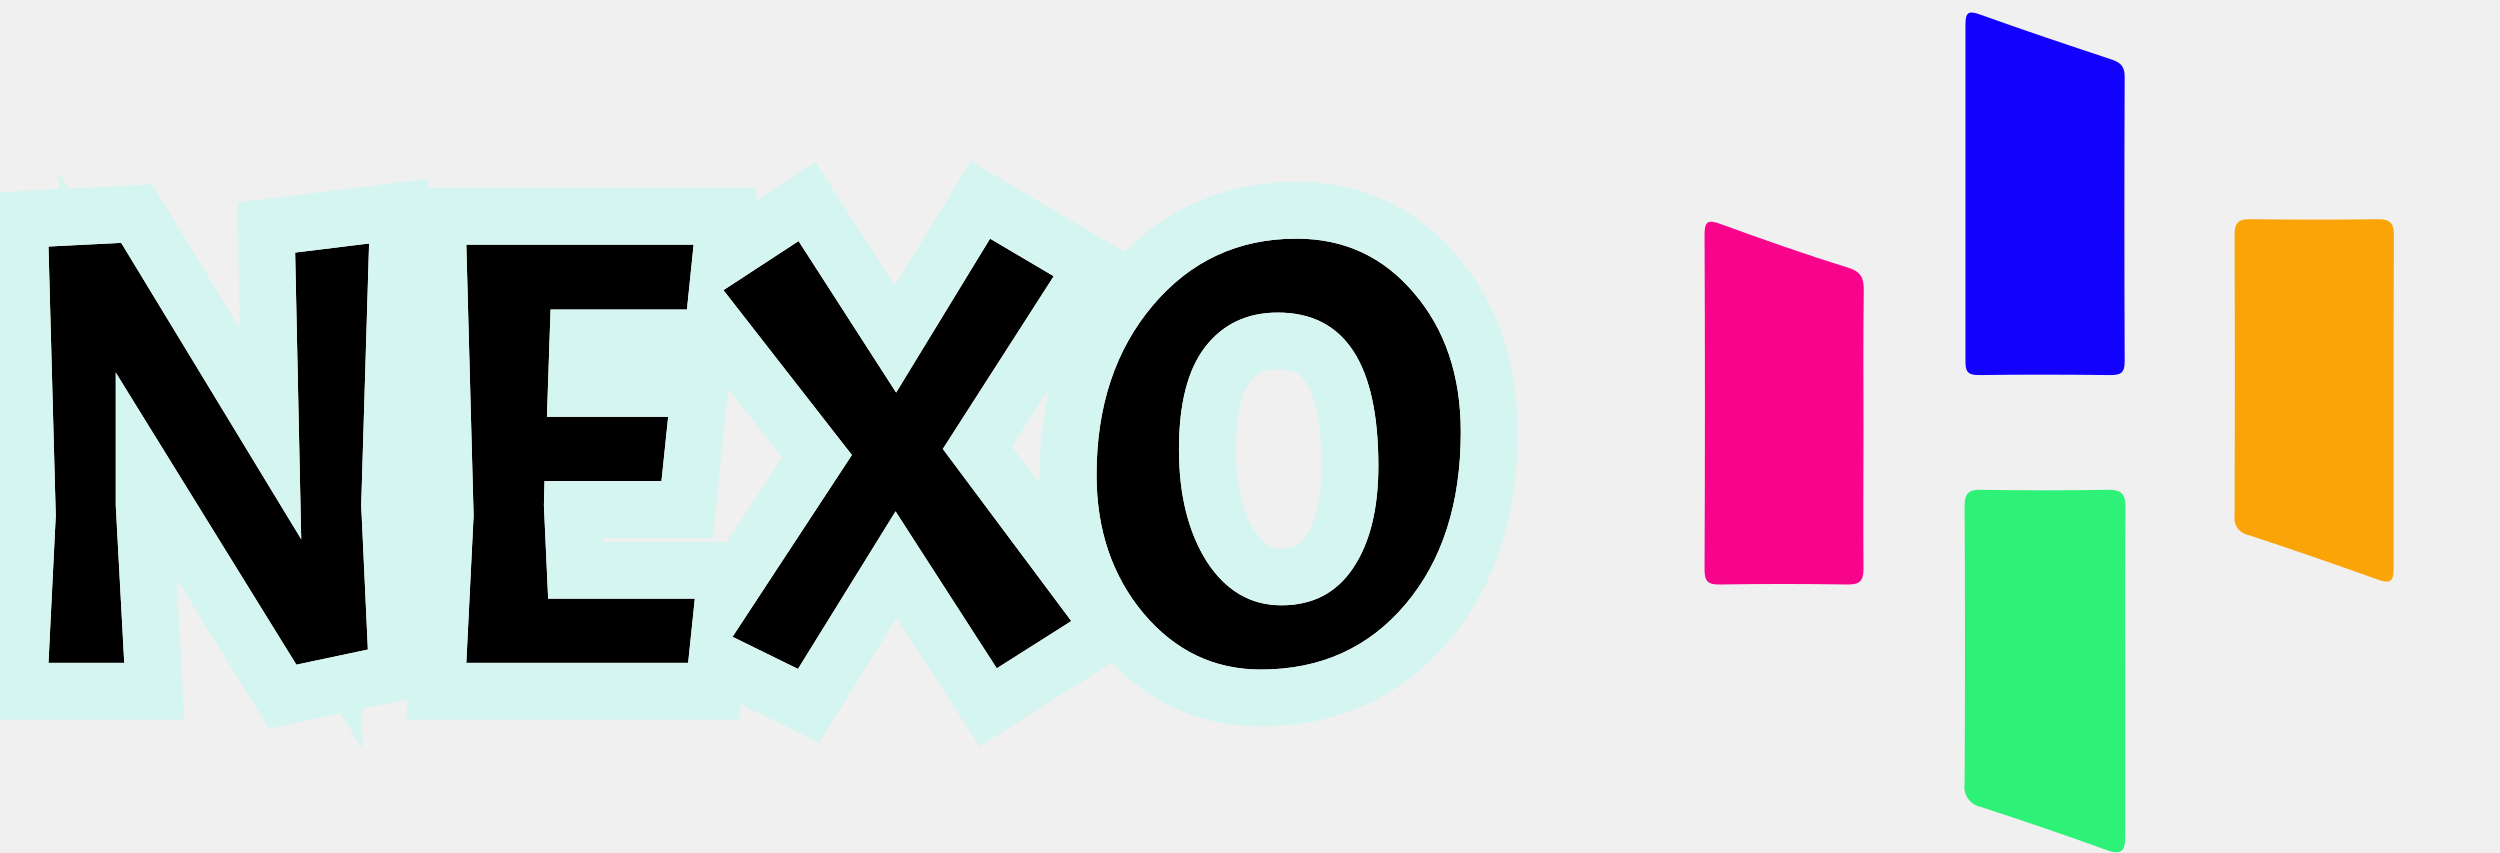
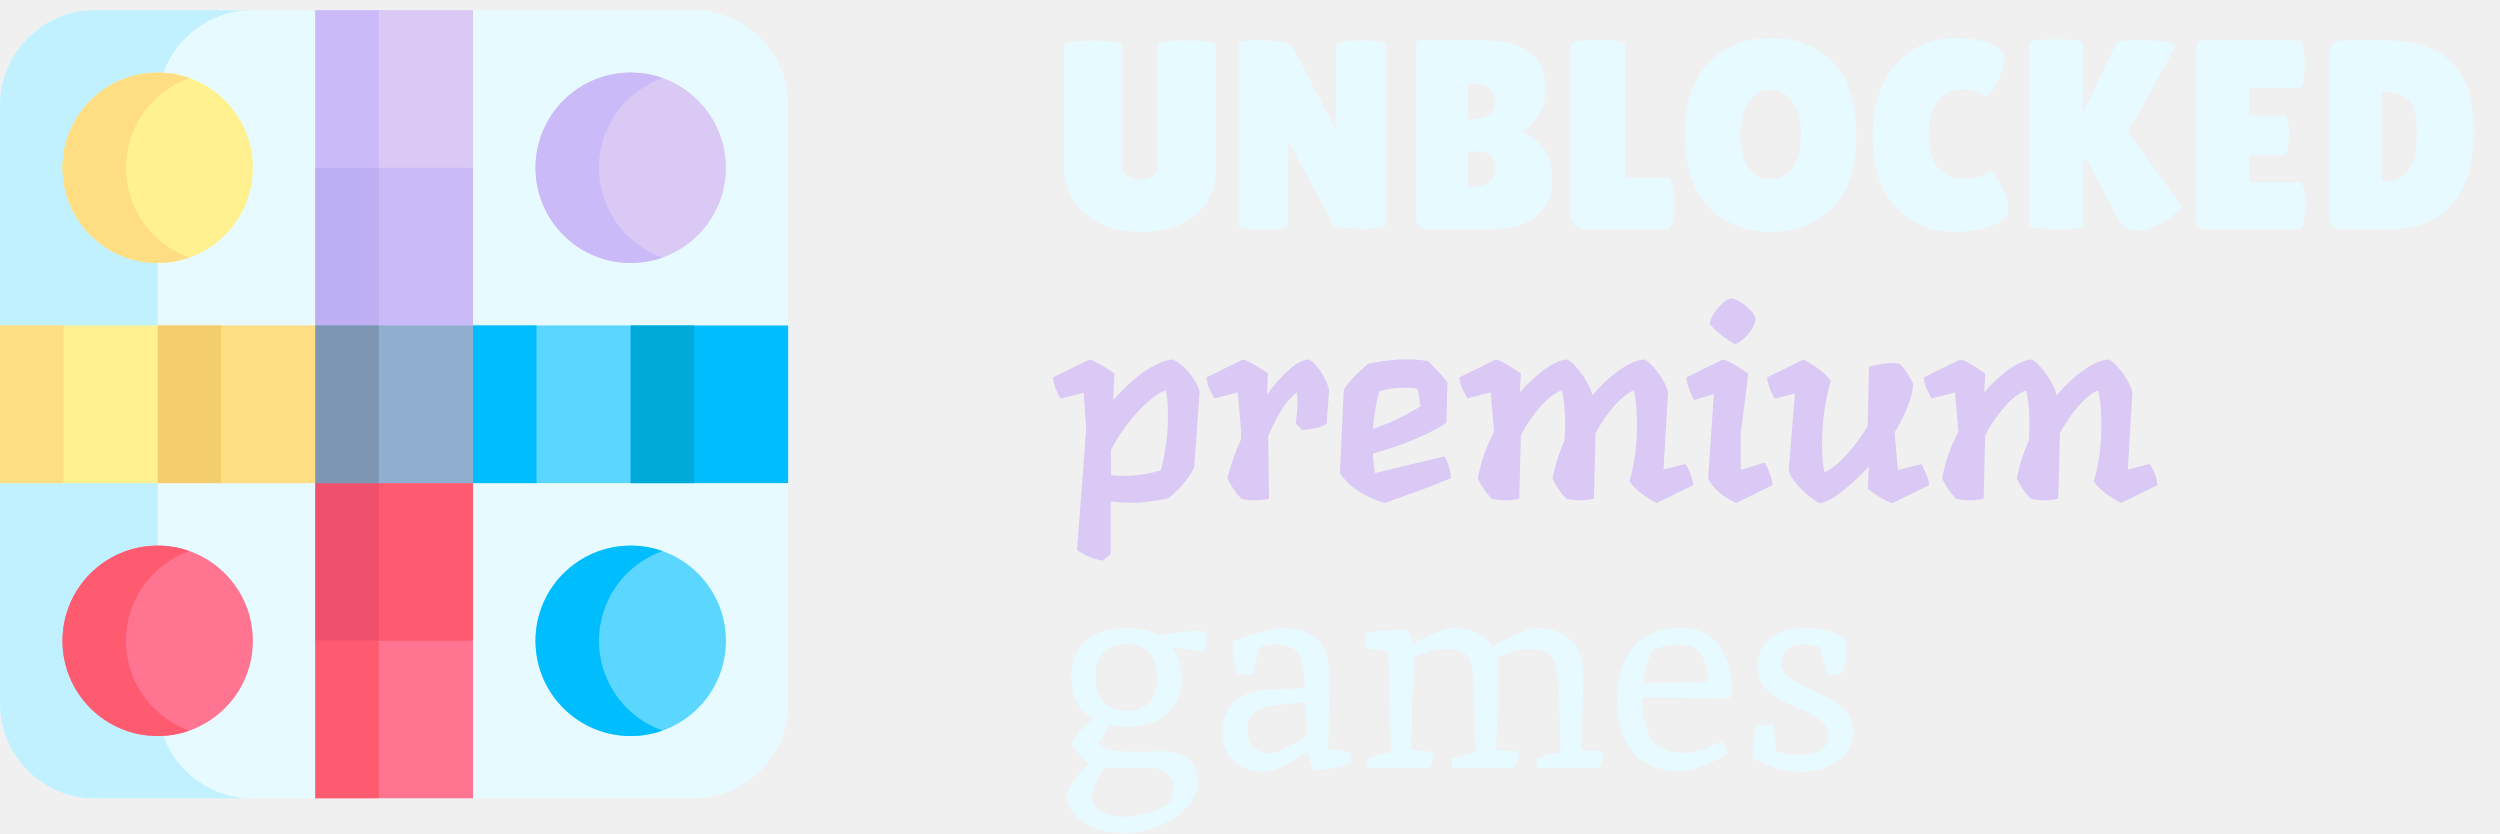
- <svg xmlns="http://www.w3.org/2000/svg" width="132" height="45" viewBox="0 0 132 45" fill="none">
-   <path d="M103.776 10.14V1.319C103.776 0.649 103.917 0.538 104.574 0.777C106.86 1.598 109.166 2.372 111.477 3.135C111.957 3.297 112.183 3.497 112.183 4.046C112.162 9.06 112.162 14.073 112.183 19.087C112.183 19.68 111.985 19.808 111.42 19.805C109.11 19.777 106.796 19.77 104.483 19.805C103.864 19.805 103.776 19.594 103.776 19.052V10.14Z" fill="#1201FD" />
-   <path d="M112.211 35.536V44.168C112.211 44.931 112.035 45.172 111.219 44.879C109.025 44.081 106.81 43.332 104.588 42.607C104.315 42.552 104.074 42.397 103.915 42.173C103.755 41.95 103.689 41.675 103.73 41.406C103.758 36.512 103.758 31.619 103.73 26.728C103.73 26.096 103.893 25.851 104.578 25.861C106.828 25.896 109.082 25.899 111.332 25.861C112.081 25.861 112.229 26.148 112.225 26.797C112.197 29.711 112.215 32.622 112.211 35.536Z" fill="#2EF278" />
-   <path d="M98.393 22.591C98.393 25.07 98.372 27.549 98.393 30.025C98.393 30.681 98.191 30.871 97.531 30.861C95.282 30.826 93.032 30.826 90.781 30.861C90.166 30.871 90 30.671 90 30.067C90.026 24.183 90.026 18.295 90 12.402C90 11.667 90.187 11.587 90.851 11.829C93.08 12.64 95.32 13.438 97.577 14.129C98.266 14.346 98.414 14.691 98.407 15.33C98.372 17.761 98.393 20.178 98.393 22.591Z" fill="#F8048C" />
-   <path d="M126.383 21.158V29.984C126.383 30.564 126.319 30.875 125.592 30.616C123.303 29.796 121.003 29.005 118.693 28.244C118.466 28.194 118.267 28.063 118.136 27.876C118.005 27.689 117.952 27.46 117.987 27.235C118.005 22.282 118.005 17.333 117.987 12.388C117.987 11.791 118.163 11.566 118.795 11.573C121.046 11.601 123.296 11.608 125.546 11.573C126.235 11.573 126.401 11.812 126.397 12.44C126.383 15.334 126.383 18.244 126.383 21.158Z" fill="#FBA408" />
-   <mask id="path-5-outside-1_50_54" maskUnits="userSpaceOnUse" x="-1" y="8" width="82" height="32" fill="black">
-     <rect fill="white" x="-1" y="8" width="82" height="32" />
-     <path d="M19.488 12.856L19.072 26.68L19.424 34.296L15.648 35.096L6.112 19.672V26.68L6.56 35H2.56L2.944 27.224L2.56 13.016L6.4 12.824L15.904 28.472L15.584 13.336L19.488 12.856ZM24.622 35L25.006 27.224L24.622 12.92H36.623L36.27 16.344H29.07L28.878 22.008H35.279L34.926 25.4H28.75L28.718 26.68L28.942 31.608H36.687L36.334 35H24.622ZM52.629 35.288L47.285 27L42.133 35.32L38.676 33.624L44.98 24.024L38.197 15.32L42.164 12.728L47.316 20.728L52.276 12.6L55.636 14.584L49.781 23.704L56.565 32.792L52.629 35.288ZM68.457 12.6C70.975 12.6 73.044 13.56 74.665 15.48C76.308 17.4 77.129 19.843 77.129 22.808C77.129 26.563 76.159 29.592 74.218 31.896C72.276 34.2 69.727 35.352 66.57 35.352C64.116 35.352 62.057 34.371 60.394 32.408C58.73 30.424 57.898 27.981 57.898 25.08C57.898 21.453 58.889 18.467 60.873 16.12C62.858 13.773 65.385 12.6 68.457 12.6ZM72.778 24.6C72.778 19.203 71.007 16.504 67.466 16.504C65.844 16.504 64.564 17.112 63.626 18.328C62.708 19.523 62.249 21.325 62.249 23.736C62.249 26.125 62.74 28.099 63.721 29.656C64.724 31.192 66.036 31.96 67.657 31.96C69.3 31.96 70.559 31.309 71.433 30.008C72.329 28.685 72.778 26.883 72.778 24.6Z" />
+ <svg xmlns="http://www.w3.org/2000/svg" width="135" height="45" viewBox="0 0 135 45" fill="none">
+   <mask id="mask0_17_57" style="mask-type:luminance" maskUnits="userSpaceOnUse" x="0" y="0" width="43" height="44">
+     <path d="M0 0.546H42.574V43.12H0V0.546Z" fill="white" />
  </mask>
-   <path d="M19.488 12.856L19.072 26.68L19.424 34.296L15.648 35.096L6.112 19.672V26.68L6.56 35H2.56L2.944 27.224L2.56 13.016L6.4 12.824L15.904 28.472L15.584 13.336L19.488 12.856ZM24.622 35L25.006 27.224L24.622 12.92H36.623L36.27 16.344H29.07L28.878 22.008H35.279L34.926 25.4H28.75L28.718 26.68L28.942 31.608H36.687L36.334 35H24.622ZM52.629 35.288L47.285 27L42.133 35.32L38.676 33.624L44.98 24.024L38.197 15.32L42.164 12.728L47.316 20.728L52.276 12.6L55.636 14.584L49.781 23.704L56.565 32.792L52.629 35.288ZM68.457 12.6C70.975 12.6 73.044 13.56 74.665 15.48C76.308 17.4 77.129 19.843 77.129 22.808C77.129 26.563 76.159 29.592 74.218 31.896C72.276 34.2 69.727 35.352 66.57 35.352C64.116 35.352 62.057 34.371 60.394 32.408C58.73 30.424 57.898 27.981 57.898 25.08C57.898 21.453 58.889 18.467 60.873 16.12C62.858 13.773 65.385 12.6 68.457 12.6ZM72.778 24.6C72.778 19.203 71.007 16.504 67.466 16.504C65.844 16.504 64.564 17.112 63.626 18.328C62.708 19.523 62.249 21.325 62.249 23.736C62.249 26.125 62.74 28.099 63.721 29.656C64.724 31.192 66.036 31.96 67.657 31.96C69.3 31.96 70.559 31.309 71.433 30.008C72.329 28.685 72.778 26.883 72.778 24.6Z" fill="black" />
-   <path d="M19.488 12.856L22.487 12.946L22.592 9.452L19.122 9.878L19.488 12.856ZM19.072 26.68L16.073 26.59L16.07 26.704L16.075 26.819L19.072 26.68ZM19.424 34.296L20.046 37.231L22.538 36.703L22.421 34.157L19.424 34.296ZM15.648 35.096L13.096 36.674L14.206 38.468L16.27 38.031L15.648 35.096ZM6.112 19.672L8.664 18.094L3.112 9.115V19.672H6.112ZM6.112 26.68H3.112V26.761L3.116 26.841L6.112 26.68ZM6.56 35V38H9.726L9.556 34.839L6.56 35ZM2.56 35L-0.436 34.852L-0.592 38H2.56V35ZM2.944 27.224L5.94 27.372L5.946 27.258L5.943 27.143L2.944 27.224ZM2.56 13.016L2.41 10.02L-0.518 10.166L-0.439 13.097L2.56 13.016ZM6.4 12.824L8.964 11.267L8.036 9.738L6.25 9.828L6.4 12.824ZM15.904 28.472L13.34 30.029L19.14 39.578L18.903 28.409L15.904 28.472ZM15.584 13.336L15.218 10.358L12.527 10.689L12.585 13.399L15.584 13.336ZM16.489 12.766L16.073 26.59L22.071 26.77L22.487 12.946L16.489 12.766ZM16.075 26.819L16.427 34.434L22.421 34.157L22.069 26.541L16.075 26.819ZM18.802 31.361L15.026 32.161L16.27 38.031L20.046 37.231L18.802 31.361ZM18.2 33.518L8.664 18.094L3.56 21.25L13.096 36.674L18.2 33.518ZM3.112 19.672V26.68H9.112V19.672H3.112ZM3.116 26.841L3.564 35.161L9.556 34.839L9.108 26.519L3.116 26.841ZM6.56 32H2.56V38H6.56V32ZM5.556 35.148L5.94 27.372L-0.052 27.076L-0.436 34.852L5.556 35.148ZM5.943 27.143L5.559 12.935L-0.439 13.097L-0.055 27.305L5.943 27.143ZM2.71 16.012L6.55 15.82L6.25 9.828L2.41 10.02L2.71 16.012ZM3.836 14.381L13.34 30.029L18.468 26.915L8.964 11.267L3.836 14.381ZM18.903 28.409L18.583 13.273L12.585 13.399L12.905 28.535L18.903 28.409ZM15.95 16.314L19.854 15.834L19.122 9.878L15.218 10.358L15.95 16.314ZM24.622 35L21.626 34.852L21.471 38H24.622V35ZM25.006 27.224L28.003 27.372L28.009 27.258L28.005 27.143L25.006 27.224ZM24.622 12.92V9.92H21.541L21.624 13.001L24.622 12.92ZM36.623 12.92L39.607 13.227L39.947 9.92H36.623V12.92ZM36.27 16.344V19.344H38.978L39.255 16.651L36.27 16.344ZM29.07 16.344V13.344H26.171L26.072 16.242L29.07 16.344ZM28.878 22.008L25.88 21.906L25.775 25.008H28.878V22.008ZM35.279 22.008L38.263 22.318L38.606 19.008H35.279V22.008ZM34.926 25.4V28.4H37.631L37.91 25.71L34.926 25.4ZM28.75 25.4V22.4H25.825L25.751 25.325L28.75 25.4ZM28.718 26.68L25.719 26.605L25.717 26.711L25.722 26.816L28.718 26.68ZM28.942 31.608L25.946 31.744L26.076 34.608H28.942V31.608ZM36.687 31.608L39.67 31.918L40.014 28.608H36.687V31.608ZM36.334 35V38H39.039L39.319 35.31L36.334 35ZM27.619 35.148L28.003 27.372L22.01 27.076L21.626 34.852L27.619 35.148ZM28.005 27.143L27.621 12.839L21.624 13.001L22.008 27.305L28.005 27.143ZM24.622 15.92H36.623V9.92H24.622V15.92ZM33.638 12.613L33.286 16.037L39.255 16.651L39.607 13.227L33.638 12.613ZM36.27 13.344H29.07V19.344H36.27V13.344ZM26.072 16.242L25.88 21.906L31.877 22.11L32.069 16.446L26.072 16.242ZM28.878 25.008H35.279V19.008H28.878V25.008ZM32.294 21.698L31.942 25.09L37.91 25.71L38.263 22.318L32.294 21.698ZM34.926 22.4H28.75V28.4H34.926V22.4ZM25.751 25.325L25.719 26.605L31.718 26.755L31.75 25.475L25.751 25.325ZM25.722 26.816L25.946 31.744L31.939 31.472L31.715 26.544L25.722 26.816ZM28.942 34.608H36.687V28.608H28.942V34.608ZM33.703 31.298L33.35 34.69L39.319 35.31L39.67 31.918L33.703 31.298ZM36.334 32H24.622V38H36.334V32ZM52.629 35.288L50.107 36.914L51.721 39.416L54.235 37.822L52.629 35.288ZM47.285 27L49.806 25.374L47.233 21.384L44.734 25.421L47.285 27ZM42.133 35.32L40.811 38.013L43.252 39.211L44.683 36.899L42.133 35.32ZM38.676 33.624L36.169 31.977L34.303 34.819L37.355 36.317L38.676 33.624ZM44.98 24.024L47.488 25.671L48.668 23.875L47.347 22.18L44.98 24.024ZM38.197 15.32L36.556 12.808L33.825 14.592L35.83 17.164L38.197 15.32ZM42.164 12.728L44.687 11.104L43.052 8.565L40.524 10.216L42.164 12.728ZM47.316 20.728L44.794 22.352L47.385 26.375L49.877 22.291L47.316 20.728ZM52.276 12.6L53.802 10.017L51.256 8.513L49.716 11.037L52.276 12.6ZM55.636 14.584L58.161 16.205L59.844 13.584L57.162 12.001L55.636 14.584ZM49.781 23.704L47.256 22.083L46.133 23.832L47.376 25.499L49.781 23.704ZM56.565 32.792L58.171 35.325L60.905 33.592L58.969 30.997L56.565 32.792ZM55.15 33.662L49.806 25.374L44.763 28.626L50.107 36.914L55.15 33.662ZM44.734 25.421L39.582 33.741L44.683 36.899L49.835 28.579L44.734 25.421ZM43.454 32.627L39.998 30.931L37.355 36.317L40.811 38.013L43.454 32.627ZM41.184 35.271L47.488 25.671L42.473 22.377L36.169 31.977L41.184 35.271ZM47.347 22.18L40.563 13.476L35.83 17.164L42.614 25.868L47.347 22.18ZM39.837 17.832L43.805 15.24L40.524 10.216L36.556 12.808L39.837 17.832ZM39.642 14.352L44.794 22.352L49.839 19.104L44.687 11.104L39.642 14.352ZM49.877 22.291L54.837 14.163L49.716 11.037L44.756 19.165L49.877 22.291ZM50.751 15.183L54.111 17.167L57.162 12.001L53.802 10.017L50.751 15.183ZM53.112 12.963L47.256 22.083L52.305 25.325L58.161 16.205L53.112 12.963ZM47.376 25.499L54.16 34.587L58.969 30.997L52.185 21.909L47.376 25.499ZM54.958 30.259L51.022 32.755L54.235 37.822L58.171 35.325L54.958 30.259ZM74.665 15.48L72.373 17.416L72.38 17.423L72.386 17.43L74.665 15.48ZM74.218 31.896L71.923 29.963L74.218 31.896ZM60.394 32.408L58.095 34.336L58.1 34.342L58.105 34.348L60.394 32.408ZM63.626 18.328L61.251 16.495L61.246 16.501L63.626 18.328ZM63.721 29.656L61.183 31.255L61.196 31.276L61.209 31.296L63.721 29.656ZM71.433 30.008L68.95 28.325L68.944 28.334L71.433 30.008ZM68.457 15.6C70.093 15.6 71.323 16.172 72.373 17.416L76.958 13.544C74.765 10.948 71.857 9.6 68.457 9.6V15.6ZM72.386 17.43C73.485 18.715 74.129 20.427 74.129 22.808H80.129C80.129 19.258 79.131 16.085 76.945 13.53L72.386 17.43ZM74.129 22.808C74.129 26.035 73.305 28.323 71.923 29.963L76.512 33.829C79.013 30.861 80.129 27.09 80.129 22.808H74.129ZM71.923 29.963C70.583 31.554 68.891 32.352 66.57 32.352V38.352C70.563 38.352 73.97 36.846 76.512 33.829L71.923 29.963ZM66.57 32.352C65.046 32.352 63.808 31.796 62.682 30.468L58.105 34.348C60.307 36.946 63.187 38.352 66.57 38.352V32.352ZM62.692 30.48C61.536 29.102 60.898 27.367 60.898 25.08H54.898C54.898 28.596 55.923 31.746 58.095 34.336L62.692 30.48ZM60.898 25.08C60.898 22.028 61.718 19.768 63.164 18.057L58.583 14.183C56.061 17.166 54.898 20.878 54.898 25.08H60.898ZM63.164 18.057C64.579 16.384 66.269 15.6 68.457 15.6V9.6C64.502 9.6 61.136 11.162 58.583 14.183L63.164 18.057ZM75.778 24.6C75.778 21.669 75.314 18.949 73.958 16.882C72.457 14.595 70.131 13.504 67.466 13.504V19.504C68.342 19.504 68.671 19.762 68.941 20.174C69.356 20.805 69.778 22.134 69.778 24.6H75.778ZM67.466 13.504C64.974 13.504 62.793 14.497 61.251 16.495L66 20.161C66.335 19.727 66.714 19.504 67.466 19.504V13.504ZM61.246 16.501C59.748 18.451 59.249 21.033 59.249 23.736H65.249C65.249 21.618 65.668 20.594 66.005 20.155L61.246 16.501ZM59.249 23.736C59.249 26.525 59.823 29.096 61.183 31.255L66.26 28.057C65.658 27.102 65.249 25.725 65.249 23.736H59.249ZM61.209 31.296C62.681 33.55 64.876 34.96 67.657 34.96V28.96C67.197 28.96 66.768 28.834 66.234 28.016L61.209 31.296ZM67.657 34.96C70.242 34.96 72.46 33.858 73.923 31.681L68.944 28.334C68.657 28.761 68.358 28.96 67.657 28.96V34.96ZM73.917 31.691C75.265 29.7 75.778 27.236 75.778 24.6H69.778C69.778 26.529 69.394 27.67 68.95 28.326L73.917 31.691Z" fill="#D5F5F0" mask="url(#path-5-outside-1_50_54)" />
+   <g mask="url(#mask0_17_57)">
+     <path d="M42.574 17.576V5.686C42.574 2.847 40.273 0.546 37.434 0.546H25.544L21.287 4.803L17.03 0.546H5.14C2.301 0.546 0 2.847 0 5.686V17.576L4.257 21.833L0 26.09V37.98C0 40.819 2.301 43.12 5.14 43.12H17.03L21.287 38.862L25.544 43.12H37.434C40.273 43.12 42.574 40.819 42.574 37.98V26.09L38.316 21.833L42.574 17.576Z" fill="#E7FAFF" />
+     <path d="M13.655 0.546H5.14C2.301 0.546 0 2.847 0 5.686V17.576L4.257 21.833L0 26.09V37.98C0 40.819 2.301 43.12 5.14 43.12H13.655C10.816 43.12 8.515 40.819 8.515 37.98V5.686C8.515 2.847 10.816 0.546 13.655 0.546Z" fill="#C1F1FF" />
+     <path d="M25.544 17.576L21.287 18.432L17.029 17.576V9.061L21.287 8.204L25.544 9.061V17.576Z" fill="#CABAF7" />
+     <path d="M20.456 8.371L17.029 9.061V17.576L20.456 18.265V8.371Z" fill="#BDAFF2" />
+     <path d="M8.515 26.09L7.658 21.833L8.515 17.576H17.03L17.886 21.833L17.03 26.09H8.515Z" fill="#FFDE83" />
+     <path d="M8.515 17.576L7.658 21.833L8.515 26.09H11.941V17.576H8.515Z" fill="#F4CD6C" />
+     <path d="M25.544 26.09L24.688 21.833L25.544 17.576H34.059L34.916 21.833L34.059 26.09H25.544Z" fill="#5AD6FF" />
+     <path d="M25.544 17.576L24.688 21.833L25.544 26.09H28.971V17.576H25.544Z" fill="#00BDFD" />
+     <path d="M25.544 34.605L21.287 35.462L17.029 34.605V26.09L21.287 25.234L25.544 26.09V34.605Z" fill="#FE5B70" />
+     <path d="M20.456 25.401L17.029 26.09V34.605L20.456 35.294V25.401Z" fill="#EF506B" />
+     <path d="M25.544 26.09H17.029V17.576H25.544V26.09Z" fill="#90AECF" />
+     <path d="M20.456 17.576H17.029V26.09H20.456V17.576Z" fill="#7C96B3" />
+     <path d="M25.544 43.12H17.029V34.605H25.544V43.12Z" fill="#FF7591" />
+     <path d="M20.456 34.605H17.029V43.12H20.456V34.605Z" fill="#FE5B70" />
+     <path d="M25.544 9.061H17.029V0.546H25.544V9.061Z" fill="#D9C9F4" />
+     <path d="M20.456 0.546H17.029V9.061H20.456V0.546Z" fill="#CABAF7" />
+     <path d="M0 17.576H8.515V26.09H0V17.576Z" fill="#FFF18F" />
+     <path d="M0 26.09H3.426V17.576H0V26.09Z" fill="#FFDE83" />
+     <path d="M34.059 17.576H42.574V26.09H34.059V17.576Z" fill="#00BDFD" />
+     <path d="M34.059 26.09H37.486V17.576H34.059V26.09Z" fill="#00AAD8" />
+     <path d="M13.654 9.061C13.654 11.899 11.353 14.2 8.515 14.2C5.676 14.2 3.375 11.899 3.375 9.061C3.375 6.222 5.676 3.921 8.515 3.921C11.353 3.921 13.654 6.222 13.654 9.061Z" fill="#FFF18F" />
+     <path d="M6.802 9.061C6.802 6.823 8.232 4.92 10.228 4.215C9.678 4.02 9.099 3.921 8.515 3.921C5.676 3.921 3.375 6.222 3.375 9.061C3.375 11.899 5.676 14.2 8.515 14.2C9.099 14.201 9.678 14.101 10.228 13.907C8.232 13.201 6.802 11.298 6.802 9.061Z" fill="#FFDE83" />
+     <path d="M34.059 14.2C31.221 14.2 28.919 11.899 28.919 9.061C28.919 6.222 31.221 3.921 34.059 3.921C36.898 3.921 39.199 6.222 39.199 9.061C39.199 11.899 36.898 14.2 34.059 14.2Z" fill="#D9C9F4" />
+     <path d="M32.346 9.061C32.346 6.823 33.776 4.92 35.772 4.215C35.222 4.02 34.643 3.921 34.059 3.921C31.221 3.921 28.919 6.222 28.919 9.061C28.919 11.899 31.221 14.2 34.059 14.2C34.643 14.201 35.222 14.101 35.772 13.907C33.776 13.201 32.346 11.298 32.346 9.061Z" fill="#CABAF7" />
+     <path d="M28.92 34.605C28.92 31.767 31.221 29.465 34.059 29.465C36.898 29.465 39.199 31.767 39.199 34.605C39.199 37.444 36.898 39.745 34.059 39.745C31.221 39.745 28.92 37.444 28.92 34.605Z" fill="#5AD6FF" />
+     <path d="M32.346 34.605C32.346 32.367 33.776 30.465 35.772 29.759C35.222 29.564 34.643 29.465 34.059 29.465C31.221 29.465 28.919 31.767 28.919 34.605C28.919 37.444 31.221 39.745 34.059 39.745C34.643 39.745 35.222 39.646 35.772 39.451C33.776 38.745 32.346 36.843 32.346 34.605Z" fill="#00BDFD" />
+     <path d="M8.515 29.465C11.354 29.465 13.655 31.767 13.655 34.605C13.655 37.444 11.354 39.745 8.515 39.745C5.676 39.745 3.375 37.444 3.375 34.605C3.375 31.767 5.676 29.465 8.515 29.465Z" fill="#FF7591" />
+     <path d="M6.802 34.605C6.802 32.367 8.232 30.465 10.228 29.759C9.678 29.564 9.099 29.465 8.515 29.465C5.676 29.465 3.375 31.767 3.375 34.605C3.375 37.444 5.676 39.745 8.515 39.745C9.099 39.745 9.678 39.646 10.228 39.451C8.232 38.745 6.802 36.843 6.802 34.605Z" fill="#FE5B70" />
+   </g>
+   <path d="M62.495 2.474C62.495 2.28 63.019 2.183 64.067 2.183C65.125 2.183 65.654 2.28 65.654 2.474V9.155C65.654 10.145 65.3 10.955 64.591 11.586C63.883 12.207 62.903 12.518 61.651 12.518C60.409 12.518 59.395 12.197 58.609 11.557C57.833 10.907 57.445 10.033 57.445 8.937V2.489C57.445 2.295 57.969 2.198 59.017 2.198C60.074 2.198 60.603 2.295 60.603 2.489V9.053C60.603 9.247 60.705 9.403 60.909 9.519C61.122 9.636 61.346 9.694 61.578 9.694C61.811 9.694 62.02 9.64 62.204 9.534C62.398 9.427 62.495 9.267 62.495 9.053V2.474Z" fill="#E7FAFF" />
+   <path d="M74.852 12.052C74.852 12.255 74.396 12.357 73.484 12.357C72.572 12.357 72.077 12.285 71.999 12.139L69.568 7.598V12.124C69.568 12.299 69.117 12.386 68.215 12.386C67.322 12.386 66.876 12.299 66.876 12.124V2.387C66.876 2.241 67.259 2.169 68.025 2.169C68.326 2.169 68.675 2.198 69.073 2.256C69.481 2.305 69.728 2.402 69.816 2.547L72.144 7.03V2.46C72.144 2.275 72.596 2.183 73.498 2.183C74.401 2.183 74.852 2.275 74.852 2.46V12.052Z" fill="#E7FAFF" />
+   <path d="M83.46 4.818C83.46 5.827 83.024 6.593 82.15 7.117C82.626 7.292 83.024 7.593 83.344 8.02C83.664 8.447 83.824 9.053 83.824 9.839C83.824 10.616 83.533 11.232 82.951 11.688C82.378 12.144 81.554 12.372 80.477 12.372H77.041C76.876 12.372 76.741 12.319 76.634 12.212C76.527 12.095 76.474 11.945 76.474 11.761V2.445C76.474 2.338 76.488 2.271 76.517 2.241C76.556 2.203 76.629 2.183 76.736 2.183H80.054C82.325 2.183 83.46 3.061 83.46 4.818ZM79.268 4.541V6.448H79.341C80.273 6.448 80.739 6.137 80.739 5.516C80.739 5.177 80.646 4.929 80.462 4.774C80.287 4.619 79.991 4.541 79.574 4.541H79.268ZM79.268 8.165V10.058H79.53C79.948 10.058 80.253 9.98 80.447 9.825C80.641 9.669 80.739 9.422 80.739 9.082C80.739 8.743 80.646 8.505 80.462 8.369C80.287 8.233 79.991 8.165 79.574 8.165H79.268Z" fill="#E7FAFF" />
+   <path d="M84.81 11.513V2.46C84.81 2.256 85.3 2.154 86.28 2.154C87.27 2.154 87.765 2.256 87.765 2.46V9.592H90.007C90.181 9.592 90.302 9.82 90.371 10.276C90.4 10.499 90.414 10.727 90.414 10.96C90.414 11.193 90.4 11.431 90.371 11.673C90.293 12.139 90.167 12.372 89.992 12.372H85.509C85.296 12.372 85.126 12.285 85 12.11C84.873 11.935 84.81 11.736 84.81 11.513Z" fill="#E7FAFF" />
+   <path d="M95.604 12.518C94.246 12.518 93.135 12.071 92.271 11.178C91.417 10.286 90.99 8.985 90.99 7.278C90.99 5.56 91.422 4.26 92.285 3.377C93.159 2.494 94.28 2.052 95.648 2.052C97.026 2.052 98.137 2.489 98.981 3.362C99.825 4.226 100.247 5.541 100.247 7.307C100.247 9.063 99.815 10.373 98.952 11.237C98.088 12.091 96.972 12.518 95.604 12.518ZM95.619 4.847C95.153 4.847 94.76 5.06 94.44 5.487C94.129 5.914 93.974 6.516 93.974 7.292C93.974 8.059 94.124 8.651 94.425 9.068C94.726 9.475 95.119 9.679 95.604 9.679C96.099 9.679 96.497 9.471 96.798 9.053C97.108 8.636 97.263 8.039 97.263 7.263C97.263 6.487 97.103 5.89 96.783 5.473C96.473 5.055 96.084 4.847 95.619 4.847Z" fill="#E7FAFF" />
+   <path d="M105.579 2.052C106.287 2.052 106.908 2.154 107.442 2.358C107.985 2.552 108.257 2.819 108.257 3.158C108.257 3.498 108.126 3.92 107.864 4.425C107.612 4.92 107.398 5.167 107.223 5.167C107.175 5.167 107.117 5.143 107.049 5.094C106.991 5.036 106.845 4.978 106.612 4.92C106.389 4.852 106.195 4.818 106.03 4.818C105.467 4.818 105.011 5.017 104.662 5.415C104.322 5.812 104.152 6.424 104.152 7.248C104.152 8.064 104.327 8.67 104.676 9.068C105.035 9.466 105.486 9.665 106.03 9.665C106.253 9.665 106.5 9.636 106.772 9.577C107.054 9.509 107.253 9.417 107.369 9.301C107.388 9.281 107.427 9.272 107.485 9.272C107.544 9.272 107.65 9.383 107.806 9.606C107.971 9.82 108.121 10.106 108.257 10.465C108.393 10.815 108.461 11.086 108.461 11.28C108.461 11.659 108.169 11.96 107.587 12.183C107.005 12.406 106.316 12.518 105.52 12.518C104.24 12.518 103.187 12.066 102.362 11.164C101.537 10.261 101.125 8.99 101.125 7.35C101.125 5.701 101.547 4.405 102.391 3.464C103.245 2.523 104.307 2.052 105.579 2.052Z" fill="#E7FAFF" />
+   <path d="M112.486 12.168C112.486 12.314 112.03 12.386 111.118 12.386L110.303 12.343C109.817 12.304 109.575 12.236 109.575 12.139V2.372C109.575 2.208 110.06 2.125 111.03 2.125C112.001 2.125 112.486 2.208 112.486 2.372V6.099L114.262 2.372C114.329 2.237 114.718 2.169 115.426 2.169C116.717 2.169 117.396 2.28 117.464 2.503C117.464 2.523 117.459 2.542 117.449 2.562L114.917 7.132L117.857 11.193C117.857 11.212 117.765 11.295 117.58 11.44C117.134 11.829 116.61 12.134 116.008 12.357C115.824 12.425 115.639 12.459 115.455 12.459L115.106 12.43C114.795 12.352 114.553 12.154 114.378 11.833L112.719 8.66H112.486V12.168Z" fill="#E7FAFF" />
+   <path d="M123.331 6.23C123.516 6.23 123.608 6.569 123.608 7.248C123.608 7.452 123.583 7.695 123.535 7.976C123.496 8.248 123.419 8.384 123.302 8.384H121.454V9.839H124.132C124.297 9.839 124.408 10.053 124.466 10.48C124.496 10.664 124.51 10.863 124.51 11.076C124.51 11.28 124.481 11.547 124.423 11.877C124.365 12.207 124.268 12.372 124.132 12.372H119.154C118.785 12.372 118.601 12.222 118.601 11.921V2.562C118.601 2.309 118.712 2.183 118.935 2.183H124.146C124.35 2.183 124.452 2.615 124.452 3.479C124.452 4.333 124.35 4.76 124.146 4.76H121.454V6.23H123.331Z" fill="#E7FAFF" />
+   <path d="M125.779 11.702V2.969C125.779 2.727 125.837 2.537 125.954 2.402C126.08 2.256 126.24 2.183 126.434 2.183H128.865C130.407 2.183 131.577 2.571 132.372 3.348C133.178 4.124 133.58 5.347 133.58 7.016C133.58 10.586 132.057 12.372 129.01 12.372H126.521C126.026 12.372 125.779 12.149 125.779 11.702ZM128.573 4.949V9.301C128.573 9.505 128.588 9.636 128.617 9.694C128.646 9.742 128.734 9.767 128.879 9.767C129.413 9.767 129.816 9.568 130.087 9.17C130.369 8.772 130.509 8.112 130.509 7.19C130.509 6.259 130.364 5.652 130.073 5.371C129.791 5.089 129.34 4.949 128.719 4.949H128.573Z" fill="#E7FAFF" />
+   <path d="M63.34 19.417C63.514 19.494 63.699 19.62 63.893 19.795C64.087 19.97 64.266 20.178 64.431 20.421C64.596 20.654 64.713 20.896 64.781 21.149L64.49 25.224C64.344 25.535 64.135 25.85 63.864 26.17C63.592 26.481 63.32 26.733 63.048 26.927C62.622 27.005 62.243 27.063 61.913 27.102C61.583 27.141 61.268 27.155 60.967 27.145C60.666 27.145 60.336 27.121 59.977 27.073V29.926L59.541 30.275C59.444 30.265 59.298 30.231 59.104 30.173C58.92 30.115 58.735 30.037 58.551 29.94C58.376 29.853 58.245 29.77 58.158 29.693L58.653 23.201L58.522 21.207L57.285 21.527C57.197 21.411 57.11 21.246 57.023 21.032C56.935 20.819 56.882 20.601 56.862 20.377L58.828 19.417C58.925 19.426 59.06 19.48 59.235 19.577C59.419 19.674 59.599 19.78 59.774 19.897C59.958 20.004 60.094 20.096 60.181 20.174L60.108 21.614C60.496 21.168 60.889 20.78 61.287 20.45C61.685 20.12 62.064 19.868 62.423 19.693C62.782 19.509 63.087 19.417 63.34 19.417ZM62.685 25.399C62.84 24.807 62.947 24.23 63.005 23.667C63.063 23.104 63.083 22.599 63.063 22.153C63.053 21.697 63.019 21.338 62.961 21.076C62.68 21.163 62.36 21.367 62.001 21.687C61.642 21.998 61.282 22.381 60.923 22.837C60.574 23.293 60.264 23.778 59.992 24.293V25.661C60.458 25.709 60.919 25.709 61.375 25.661C61.831 25.612 62.267 25.525 62.685 25.399Z" fill="#D9C9F4" />
+   <path d="M70.68 19.417C70.904 19.533 71.117 19.751 71.321 20.072C71.534 20.382 71.685 20.707 71.772 21.047L71.641 22.866C71.476 22.983 71.267 23.07 71.015 23.128C70.763 23.177 70.53 23.206 70.317 23.216L69.967 22.881C70.016 22.522 70.045 22.206 70.055 21.935C70.074 21.653 70.064 21.406 70.025 21.192C69.725 21.416 69.443 21.741 69.181 22.168C68.929 22.585 68.696 23.051 68.483 23.565L68.526 26.927C68.313 26.985 68.065 27.015 67.784 27.015C67.502 27.015 67.25 26.985 67.027 26.927C66.726 26.607 66.479 26.243 66.285 25.835C66.353 25.515 66.45 25.176 66.576 24.817C66.702 24.448 66.847 24.084 67.013 23.725V23.201L66.838 21.192L65.572 21.513C65.504 21.396 65.421 21.236 65.324 21.032C65.227 20.819 65.169 20.601 65.149 20.377L67.114 19.417C67.211 19.426 67.347 19.48 67.522 19.577C67.706 19.674 67.886 19.78 68.06 19.897C68.245 20.004 68.381 20.096 68.468 20.174L68.41 21.323C68.808 20.77 69.21 20.314 69.618 19.955C70.025 19.596 70.38 19.417 70.68 19.417Z" fill="#D9C9F4" />
+   <path d="M78.006 24.642C78.074 24.729 78.147 24.899 78.225 25.151C78.312 25.404 78.351 25.627 78.341 25.821C77.924 25.996 77.487 26.17 77.031 26.345C76.575 26.51 76.148 26.665 75.75 26.811C75.362 26.956 75.042 27.073 74.79 27.16C74.489 27.082 74.173 26.961 73.843 26.796C73.513 26.631 73.213 26.437 72.941 26.214C72.669 25.981 72.475 25.748 72.359 25.515L72.563 21.061C72.698 20.819 72.888 20.576 73.13 20.334C73.382 20.081 73.63 19.853 73.873 19.65C74.435 19.523 74.984 19.446 75.517 19.417C76.061 19.388 76.58 19.412 77.075 19.489C77.162 19.538 77.278 19.645 77.424 19.81C77.579 19.965 77.73 20.125 77.875 20.29C78.021 20.455 78.118 20.576 78.166 20.654L78.108 22.823C77.856 23.007 77.516 23.201 77.089 23.405C76.662 23.609 76.192 23.808 75.677 24.002C75.163 24.186 74.649 24.351 74.135 24.497C74.144 24.681 74.159 24.86 74.178 25.035C74.198 25.21 74.222 25.38 74.251 25.544L78.006 24.642ZM76.551 20.989C76.201 20.94 75.862 20.926 75.532 20.945C75.202 20.964 74.857 21.023 74.498 21.12C74.401 21.42 74.324 21.745 74.266 22.095C74.207 22.444 74.164 22.798 74.135 23.157C74.552 23.021 74.988 22.847 75.445 22.633C75.91 22.41 76.332 22.177 76.711 21.935L76.551 20.989Z" fill="#D9C9F4" />
+   <path d="M91.006 25.05C91.094 25.166 91.181 25.331 91.268 25.544C91.356 25.758 91.409 25.976 91.429 26.199L89.464 27.16C89.211 27.034 88.945 26.869 88.663 26.665C88.382 26.461 88.159 26.238 87.993 25.996C88.168 25.384 88.285 24.768 88.343 24.147C88.401 23.526 88.416 22.949 88.386 22.415C88.367 21.872 88.314 21.425 88.226 21.076C87.897 21.212 87.547 21.488 87.178 21.906C86.81 22.323 86.47 22.818 86.16 23.39L86.072 26.927C85.859 26.985 85.611 27.015 85.33 27.015C85.049 27.015 84.796 26.985 84.573 26.927C84.272 26.607 84.025 26.243 83.831 25.835C83.976 25.108 84.195 24.424 84.486 23.783C84.525 23.24 84.529 22.73 84.5 22.255C84.471 21.779 84.418 21.387 84.34 21.076C83.952 21.221 83.564 21.517 83.176 21.964C82.788 22.401 82.438 22.91 82.128 23.492L82.04 26.927C81.827 26.985 81.579 27.015 81.298 27.015C81.017 27.015 80.764 26.985 80.541 26.927C80.24 26.607 79.993 26.243 79.799 25.835C79.886 25.38 80.003 24.943 80.148 24.526C80.303 24.108 80.478 23.706 80.672 23.317V23.201L80.498 21.192L79.231 21.513C79.163 21.396 79.081 21.236 78.984 21.032C78.887 20.819 78.829 20.601 78.809 20.377L80.774 19.417C80.871 19.426 81.007 19.48 81.182 19.577C81.366 19.674 81.546 19.78 81.72 19.897C81.905 20.004 82.04 20.096 82.128 20.174L82.07 21.192C82.555 20.639 83.025 20.207 83.481 19.897C83.947 19.577 84.33 19.417 84.631 19.417C84.796 19.494 84.971 19.645 85.155 19.868C85.349 20.091 85.524 20.338 85.679 20.61C85.835 20.872 85.936 21.12 85.985 21.352C86.499 20.751 87.009 20.28 87.513 19.941C88.028 19.591 88.459 19.417 88.809 19.417C88.954 19.494 89.114 19.63 89.289 19.824C89.464 20.018 89.624 20.237 89.769 20.479C89.915 20.712 90.017 20.945 90.075 21.178L89.828 25.355L91.006 25.05Z" fill="#D9C9F4" />
+   <path d="M93.696 18.587C93.192 18.315 92.736 17.956 92.328 17.51C92.338 17.355 92.401 17.18 92.517 16.986C92.643 16.782 92.789 16.598 92.954 16.433C93.129 16.258 93.293 16.151 93.449 16.113C93.604 16.113 93.779 16.176 93.973 16.302C94.167 16.418 94.346 16.564 94.511 16.738C94.676 16.904 94.773 17.064 94.802 17.219C94.793 17.384 94.725 17.568 94.599 17.772C94.472 17.966 94.327 18.141 94.162 18.296C93.997 18.442 93.842 18.538 93.696 18.587ZM95.297 24.977C95.365 25.093 95.448 25.273 95.545 25.515C95.642 25.748 95.7 25.976 95.719 26.199L93.754 27.16C93.017 26.82 92.512 26.384 92.241 25.85L92.546 21.28L91.484 21.6C91.416 21.483 91.333 21.309 91.236 21.076C91.139 20.833 91.081 20.601 91.062 20.377L93.027 19.417C93.124 19.426 93.264 19.48 93.449 19.577C93.633 19.674 93.813 19.78 93.987 19.897C94.172 20.013 94.312 20.11 94.409 20.188L94.002 23.39V25.37L95.297 24.977Z" fill="#D9C9F4" />
+   <path d="M103.751 25.064C103.819 25.18 103.901 25.346 103.998 25.559C104.096 25.763 104.154 25.976 104.173 26.199L102.208 27.16C102.111 27.15 101.97 27.097 101.786 27C101.611 26.903 101.432 26.796 101.248 26.68C101.073 26.563 100.942 26.471 100.855 26.403L100.913 25.195C100.398 25.758 99.889 26.229 99.385 26.607C98.89 26.976 98.501 27.16 98.22 27.16C98.075 27.082 97.88 26.947 97.638 26.753C97.405 26.558 97.187 26.34 96.983 26.098C96.779 25.855 96.648 25.622 96.59 25.399L96.925 21.251L95.848 21.527C95.76 21.411 95.673 21.246 95.586 21.032C95.498 20.819 95.445 20.601 95.425 20.377L97.39 19.417C97.643 19.543 97.909 19.708 98.191 19.912C98.482 20.115 98.705 20.338 98.861 20.581C98.686 21.183 98.56 21.799 98.482 22.43C98.414 23.051 98.385 23.633 98.395 24.176C98.404 24.71 98.443 25.151 98.511 25.501C98.87 25.355 99.258 25.054 99.676 24.598C100.103 24.133 100.496 23.604 100.855 23.012L100.927 19.795C101.151 19.737 101.427 19.683 101.757 19.635C102.097 19.587 102.373 19.591 102.587 19.65C102.742 19.805 102.878 19.975 102.994 20.159C103.111 20.343 103.217 20.537 103.314 20.741C103.285 21.139 103.179 21.561 102.994 22.008C102.82 22.454 102.591 22.9 102.31 23.347V23.376L102.485 25.384L103.751 25.064Z" fill="#D9C9F4" />
+   <path d="M116.08 25.05C116.167 25.166 116.255 25.331 116.342 25.544C116.429 25.758 116.483 25.976 116.502 26.199L114.537 27.16C114.285 27.034 114.018 26.869 113.737 26.665C113.455 26.461 113.232 26.238 113.067 25.996C113.242 25.384 113.358 24.768 113.417 24.147C113.475 23.526 113.489 22.949 113.46 22.415C113.441 21.872 113.387 21.425 113.3 21.076C112.97 21.212 112.621 21.488 112.252 21.906C111.883 22.323 111.544 22.818 111.233 23.39L111.146 26.927C110.932 26.985 110.685 27.015 110.404 27.015C110.122 27.015 109.87 26.985 109.647 26.927C109.346 26.607 109.098 26.243 108.904 25.835C109.05 25.108 109.268 24.424 109.559 23.783C109.598 23.24 109.603 22.73 109.574 22.255C109.545 21.779 109.491 21.387 109.414 21.076C109.026 21.221 108.638 21.517 108.249 21.964C107.861 22.401 107.512 22.91 107.201 23.492L107.114 26.927C106.901 26.985 106.653 27.015 106.372 27.015C106.09 27.015 105.838 26.985 105.615 26.927C105.314 26.607 105.067 26.243 104.873 25.835C104.96 25.38 105.076 24.943 105.222 24.526C105.377 24.108 105.552 23.706 105.746 23.317V23.201L105.571 21.192L104.305 21.513C104.237 21.396 104.155 21.236 104.058 21.032C103.96 20.819 103.902 20.601 103.883 20.377L105.848 19.417C105.945 19.426 106.081 19.48 106.255 19.577C106.44 19.674 106.619 19.78 106.794 19.897C106.978 20.004 107.114 20.096 107.201 20.174L107.143 21.192C107.628 20.639 108.099 20.207 108.555 19.897C109.021 19.577 109.404 19.417 109.705 19.417C109.87 19.494 110.045 19.645 110.229 19.868C110.423 20.091 110.598 20.338 110.753 20.61C110.908 20.872 111.01 21.12 111.059 21.352C111.573 20.751 112.082 20.28 112.587 19.941C113.101 19.591 113.533 19.417 113.882 19.417C114.028 19.494 114.188 19.63 114.363 19.824C114.537 20.018 114.697 20.237 114.843 20.479C114.989 20.712 115.09 20.945 115.149 21.178L114.901 25.355L116.08 25.05Z" fill="#D9C9F4" />
+   <path d="M61.375 40.595L62.67 40.566C64.009 40.566 64.679 41.119 64.679 42.225C64.679 42.739 64.456 43.215 64.009 43.651C63.572 44.097 63.048 44.432 62.437 44.656C61.826 44.879 61.253 44.99 60.72 44.99C60.196 44.99 59.706 44.913 59.25 44.757C58.794 44.612 58.405 44.369 58.085 44.03C57.765 43.69 57.605 43.297 57.605 42.851C57.605 42.744 57.775 42.462 58.114 42.006C58.464 41.56 58.692 41.298 58.798 41.22C58.711 41.162 58.541 40.997 58.289 40.726C58.037 40.444 57.896 40.25 57.867 40.143C58.109 39.697 58.493 39.26 59.017 38.833C58.24 38.368 57.852 37.601 57.852 36.534C57.852 35.68 58.124 35.03 58.667 34.583C59.211 34.137 59.89 33.914 60.705 33.914C61.52 33.914 62.151 34.045 62.597 34.307C63.374 34.151 64.135 34.074 64.882 34.074C65.067 34.074 65.159 34.185 65.159 34.409C65.159 34.797 65.086 35.064 64.941 35.209L63.267 34.933C63.616 35.379 63.791 35.913 63.791 36.534C63.791 37.504 63.505 38.203 62.932 38.63C62.36 39.047 61.656 39.255 60.822 39.255C60.56 39.255 60.249 39.221 59.89 39.154C59.745 39.454 59.56 39.779 59.337 40.129C59.512 40.439 60.191 40.595 61.375 40.595ZM63.223 43.273C63.32 43.001 63.369 42.72 63.369 42.428C63.369 42.147 63.257 41.919 63.034 41.744C62.811 41.57 62.525 41.482 62.175 41.482C60.788 41.482 59.939 41.468 59.628 41.439C59.366 41.856 59.182 42.205 59.075 42.487C58.978 42.778 58.929 42.943 58.929 42.982C58.929 43.36 59.109 43.642 59.468 43.826C59.827 44.01 60.239 44.102 60.705 44.102C61.181 44.102 61.656 44.025 62.132 43.87C62.617 43.714 62.981 43.515 63.223 43.273ZM62.481 36.592C62.481 35.389 61.928 34.787 60.822 34.787C59.715 34.787 59.162 35.369 59.162 36.534C59.162 37.126 59.308 37.582 59.599 37.902C59.89 38.222 60.312 38.382 60.865 38.382C61.942 38.382 62.481 37.785 62.481 36.592Z" fill="#E7FAFF" />
+   <path d="M71.798 36.723L71.725 40.478C72.142 40.507 72.56 40.575 72.977 40.682L72.948 41.191C72.793 41.269 72.511 41.356 72.104 41.453C71.706 41.541 71.313 41.584 70.925 41.584C70.75 41.235 70.653 40.9 70.634 40.58C69.527 41.308 68.751 41.672 68.305 41.672C67.616 41.672 67.063 41.487 66.645 41.119C66.228 40.75 66.02 40.236 66.02 39.576C66.02 38.052 66.951 37.266 68.814 37.218C69.901 37.189 70.449 37.174 70.459 37.174L70.444 36.679C70.425 36.01 70.299 35.529 70.066 35.238C69.833 34.937 69.416 34.787 68.814 34.787C68.562 34.787 68.29 34.845 67.999 34.962L67.65 36.417C67.601 36.427 67.519 36.432 67.402 36.432L66.806 36.388C66.65 35.971 66.568 35.394 66.558 34.656C66.743 34.559 67.165 34.413 67.825 34.219C68.484 34.016 68.906 33.914 69.091 33.914C70.081 33.914 70.779 34.132 71.187 34.569C71.594 35.005 71.798 35.723 71.798 36.723ZM68.625 40.682C68.906 40.682 69.557 40.367 70.575 39.736L70.503 37.916C69.843 37.975 69.29 38.028 68.843 38.077C68.397 38.125 68.038 38.256 67.766 38.469C67.495 38.673 67.359 38.998 67.359 39.445C67.359 40.27 67.781 40.682 68.625 40.682Z" fill="#E7FAFF" />
+   <path d="M80.852 35.544C80.891 35.854 80.911 36.213 80.911 36.621C80.911 37.029 80.872 38.319 80.794 40.493L82.017 40.609C82.017 40.881 81.934 41.172 81.769 41.482H78.422L78.378 40.973C78.824 40.818 79.261 40.701 79.688 40.624C79.63 38.042 79.576 36.606 79.528 36.315C79.489 36.024 79.421 35.782 79.324 35.588C79.227 35.384 79.077 35.243 78.873 35.166C78.669 35.088 78.359 35.049 77.941 35.049C77.534 35.049 76.995 35.204 76.326 35.515C76.267 37.727 76.229 39.386 76.209 40.493L77.432 40.609C77.432 40.881 77.349 41.172 77.184 41.482H73.837L73.793 40.973C74.239 40.818 74.676 40.701 75.103 40.624C75.093 39.925 75.069 38.94 75.03 37.669C74.991 36.388 74.967 35.549 74.957 35.151C74.424 35.122 73.997 35.064 73.677 34.976L73.735 34.219C74.259 34.074 75.02 34.001 76.02 34.001C76.156 34.244 76.243 34.496 76.282 34.758C76.709 34.535 77.131 34.341 77.548 34.176C77.966 34.001 78.228 33.914 78.334 33.914C79.411 33.914 80.163 34.244 80.59 34.904C81.037 34.661 81.498 34.438 81.973 34.234C82.458 34.02 82.749 33.914 82.846 33.914C83.729 33.914 84.389 34.132 84.826 34.569C85.272 34.996 85.496 35.699 85.496 36.679C85.496 36.97 85.457 38.242 85.379 40.493L86.602 40.609C86.602 40.881 86.519 41.172 86.354 41.482H83.007L82.963 40.973C83.409 40.818 83.846 40.701 84.273 40.624C84.234 39.09 84.2 37.931 84.171 37.145C84.142 36.359 84.03 35.816 83.836 35.515C83.642 35.204 83.254 35.049 82.672 35.049C82.09 35.049 81.483 35.214 80.852 35.544Z" fill="#E7FAFF" />
+   <path d="M90.965 40.667C91.392 40.667 92.062 40.464 92.974 40.056C93.158 40.308 93.255 40.532 93.265 40.726C92.77 41.017 92.285 41.245 91.809 41.41C91.334 41.575 90.994 41.657 90.79 41.657C89.665 41.657 88.806 41.322 88.214 40.653C87.622 39.974 87.326 39.027 87.326 37.815C87.326 36.602 87.612 35.651 88.185 34.962C88.767 34.263 89.636 33.914 90.79 33.914C91.683 33.914 92.362 34.234 92.828 34.874C93.304 35.515 93.541 36.373 93.541 37.451C93.464 37.587 93.401 37.679 93.352 37.727L88.665 37.654C88.675 38.635 88.845 39.382 89.175 39.896C89.514 40.41 90.111 40.667 90.965 40.667ZM92.217 36.825C92.217 36.184 92.1 35.689 91.868 35.34C91.635 34.981 91.246 34.802 90.703 34.802C90.16 34.802 89.674 34.904 89.248 35.107C88.956 35.689 88.772 36.286 88.694 36.898C89.461 36.888 90.635 36.864 92.217 36.825Z" fill="#E7FAFF" />
+   <path d="M95.924 40.551C96.264 40.696 96.676 40.769 97.162 40.769C97.656 40.769 98.044 40.677 98.326 40.493C98.607 40.308 98.748 40.056 98.748 39.736C98.748 39.416 98.617 39.149 98.355 38.935C98.093 38.722 97.773 38.533 97.394 38.368C97.016 38.203 96.638 38.028 96.259 37.844C95.881 37.659 95.56 37.417 95.298 37.116C95.036 36.815 94.905 36.466 94.905 36.068C94.905 35.398 95.129 34.874 95.575 34.496C96.021 34.108 96.638 33.914 97.424 33.914C98.219 33.914 98.966 34.093 99.665 34.452C99.675 34.549 99.68 34.811 99.68 35.238C99.68 35.656 99.636 36.014 99.549 36.315C99.316 36.393 99.039 36.432 98.719 36.432L98.239 34.947C98.025 34.84 97.734 34.787 97.365 34.787C97.006 34.787 96.72 34.884 96.507 35.078C96.293 35.263 96.186 35.5 96.186 35.791C96.186 36.073 96.317 36.32 96.579 36.534C96.851 36.747 97.176 36.941 97.555 37.116C97.933 37.281 98.311 37.46 98.69 37.654C99.068 37.839 99.388 38.086 99.65 38.397C99.922 38.697 100.058 39.047 100.058 39.445C100.058 40.143 99.786 40.692 99.243 41.089C98.709 41.478 98.049 41.672 97.263 41.672C96.836 41.672 96.38 41.604 95.895 41.468C95.41 41.322 95.002 41.138 94.673 40.915C94.673 40.265 94.731 39.687 94.847 39.183C95.07 39.144 95.371 39.124 95.75 39.124L95.924 40.551Z" fill="#E7FAFF" />
</svg>
